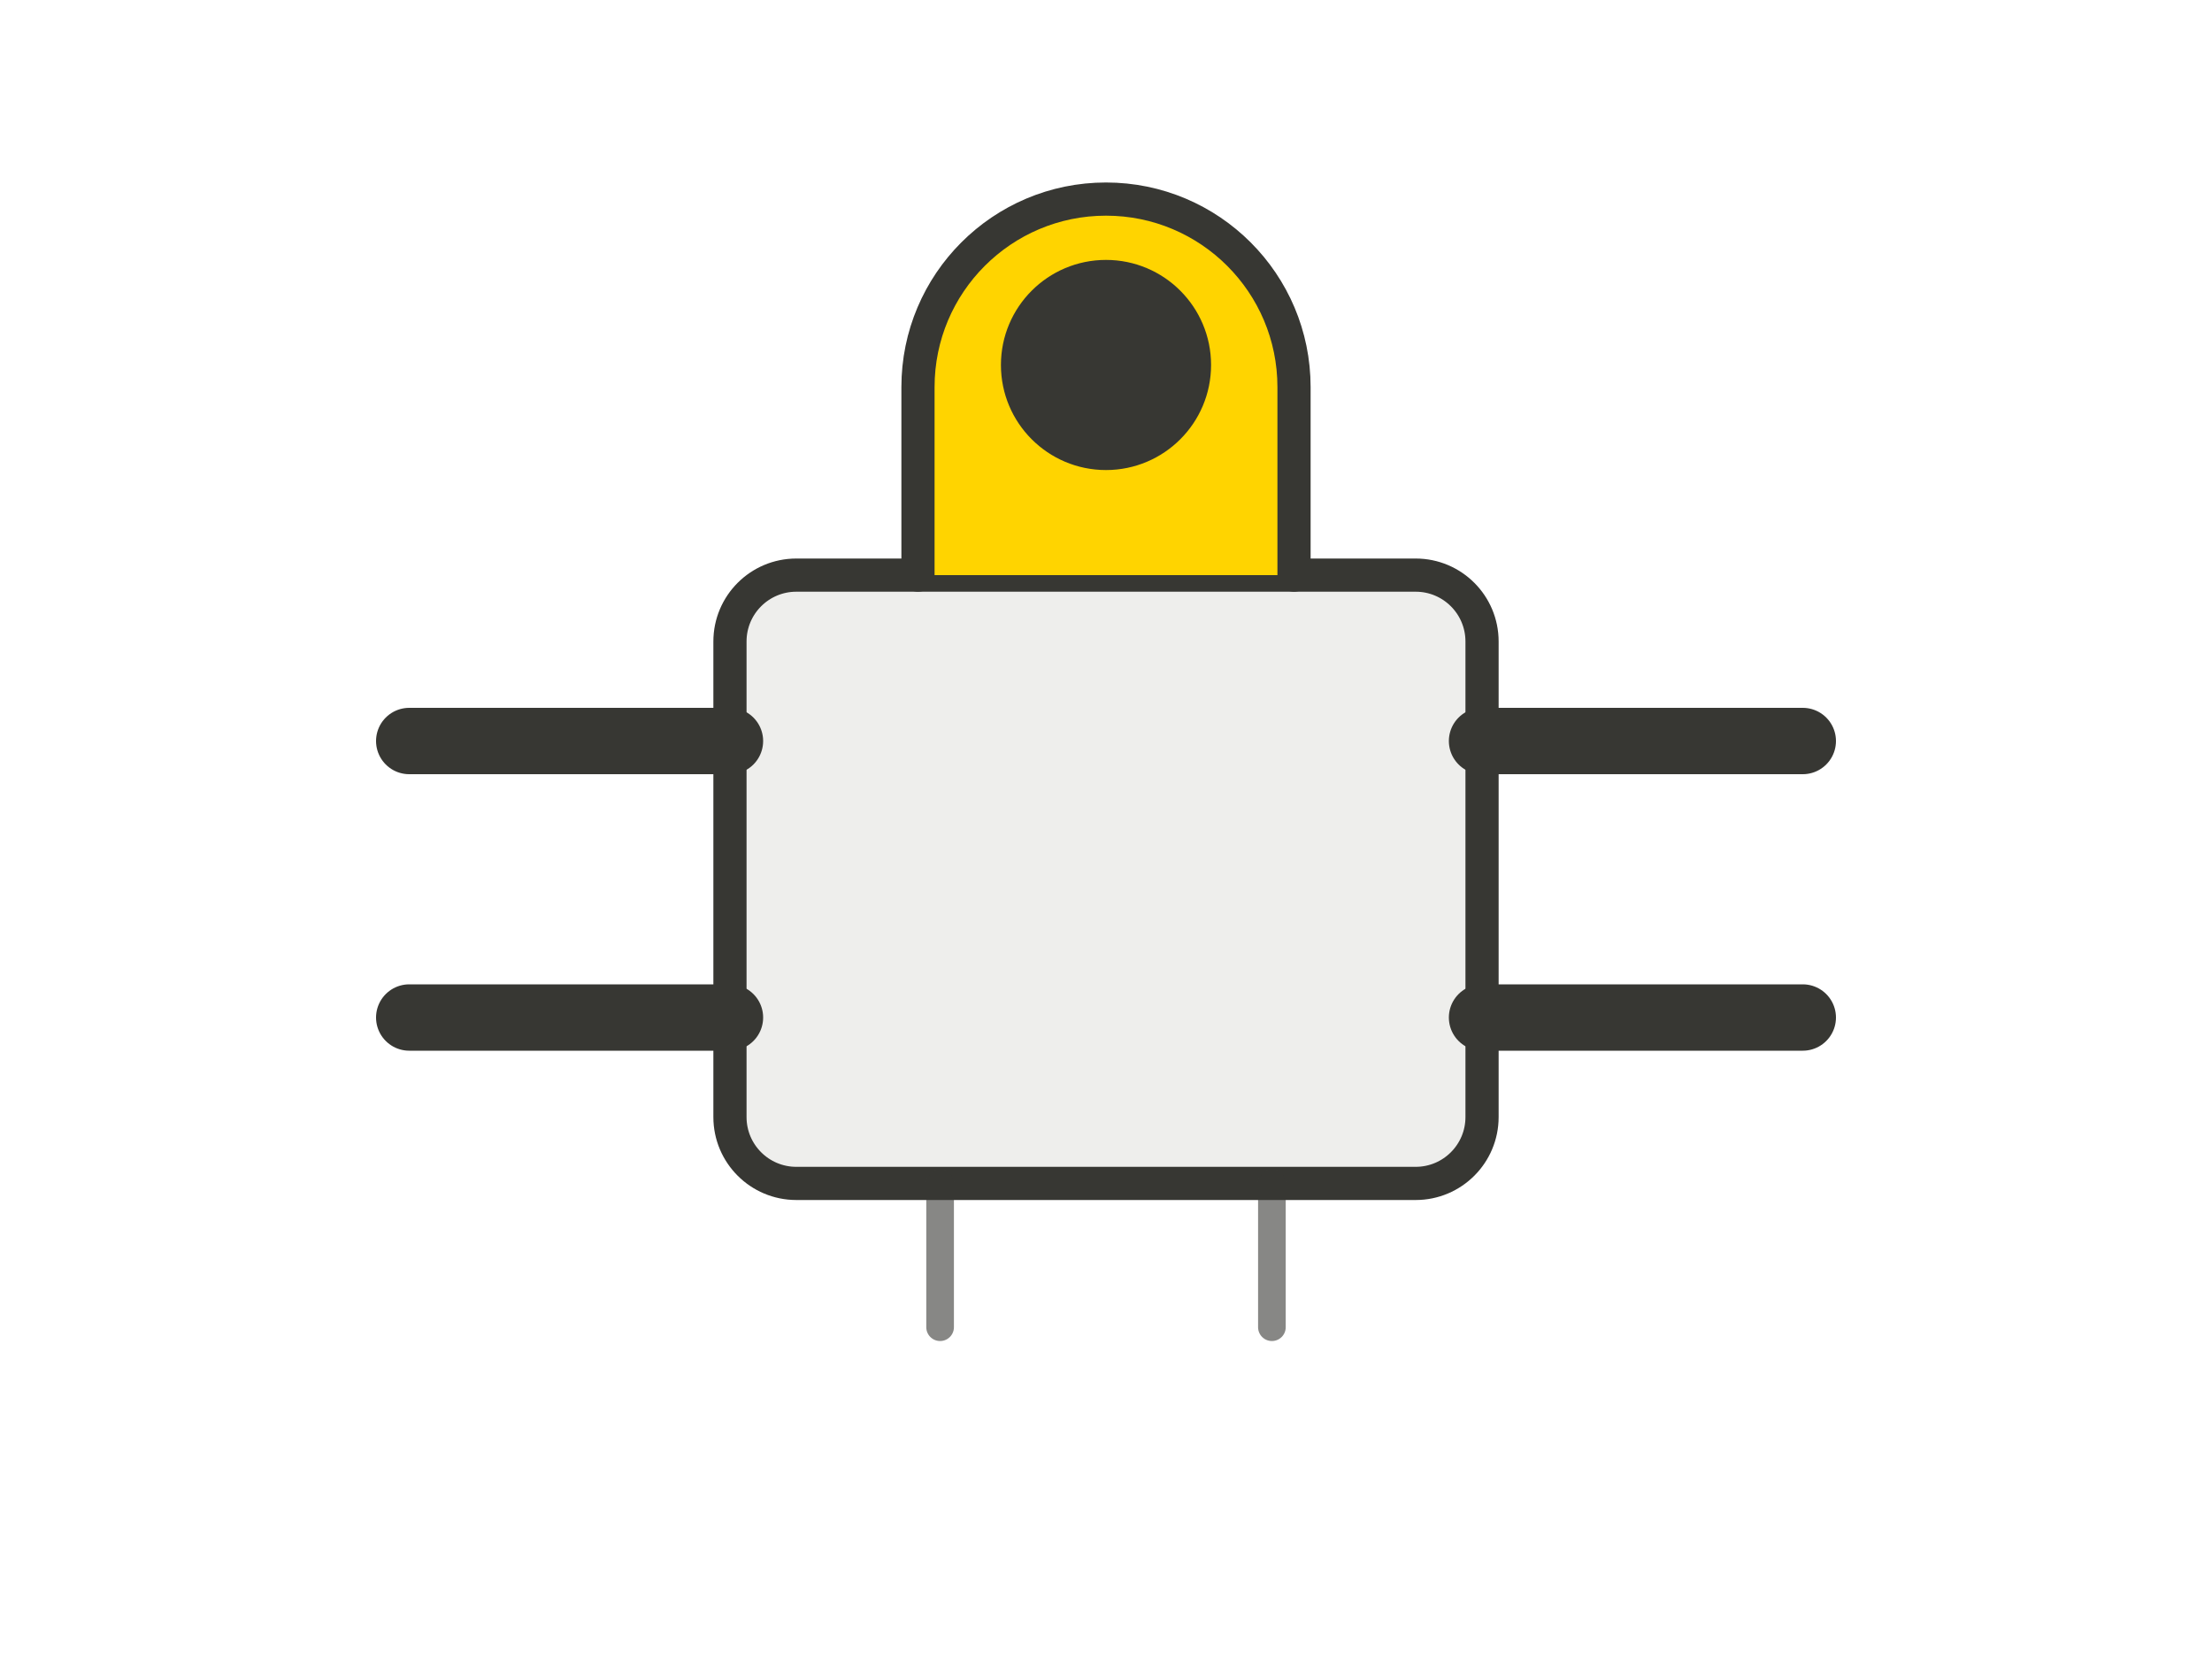
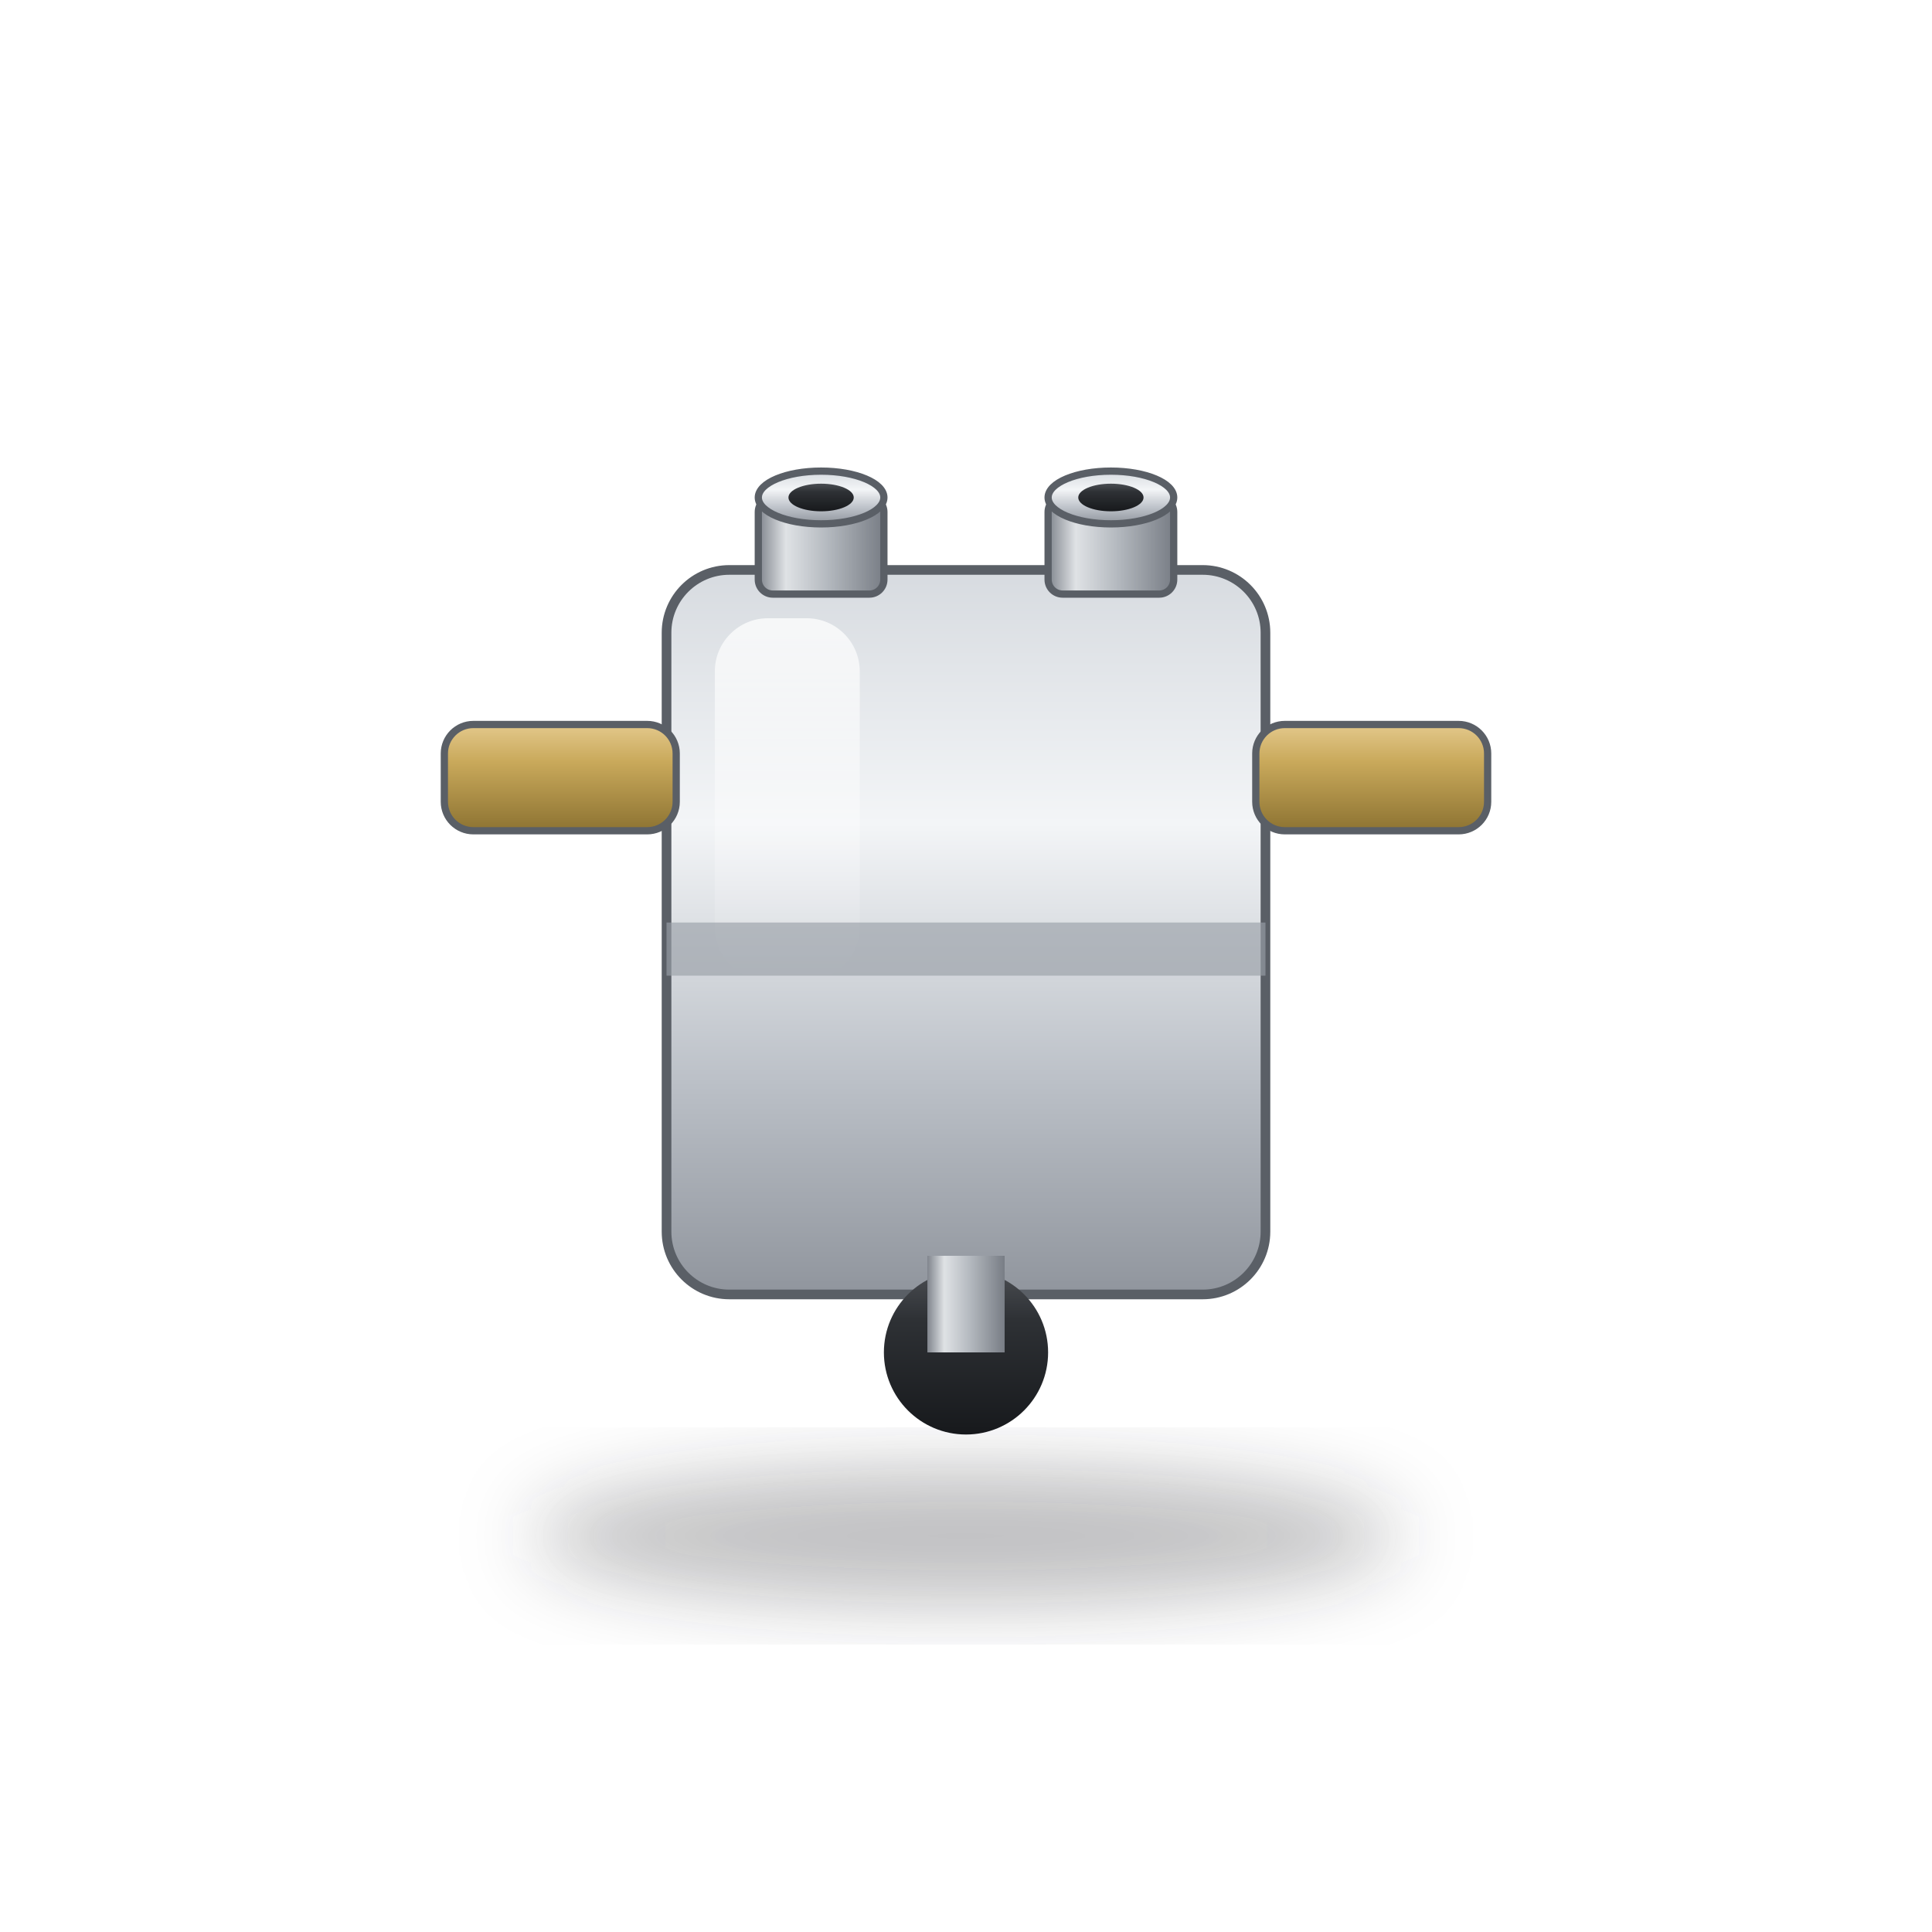
- <svg xmlns="http://www.w3.org/2000/svg" viewBox="0 0 400 300" role="img" aria-label="Klima valfi">
-   <g fill="none" stroke="#373733" stroke-width="6" stroke-linejoin="round" stroke-linecap="round">
-     <rect x="132" y="104" width="136" height="110" rx="12" fill="#eeeeec" />
-     <path d="M166 104V70a34 34 0 0 1 68 0v34" fill="#ffd400" />
-     <circle cx="200" cy="66" r="16" fill="#373733" />
-     <path d="M132 134H74M132 184H74M268 134h58M268 184h58" stroke-width="12" />
-     <path d="M170 214v26M230 214v26" stroke-width="5" opacity=".6" />
-   </g>
+ <svg xmlns="http://www.w3.org/2000/svg" viewBox="0 0 800 800" width="800" height="800" role="img">
+   <defs>
+     <radialGradient id="bg" cx="50%" cy="42%" r="72%">
+       <stop offset="0%" stop-color="#fbfbfa" />
+       <stop offset="100%" stop-color="#ececea" />
+     </radialGradient>
+     <linearGradient id="steel" x1="0" y1="0" x2="0" y2="1">
+       <stop offset="0%" stop-color="#b9bcc0" />
+       <stop offset="18%" stop-color="#eef0f2" />
+       <stop offset="45%" stop-color="#c8ccd1" />
+       <stop offset="72%" stop-color="#8f949b" />
+       <stop offset="100%" stop-color="#6d727a" />
+     </linearGradient>
+     <linearGradient id="steelX" x1="0" y1="0" x2="1" y2="0">
+       <stop offset="0%" stop-color="#80858d" />
+       <stop offset="22%" stop-color="#dfe2e5" />
+       <stop offset="55%" stop-color="#b4b9bf" />
+       <stop offset="100%" stop-color="#787d85" />
+     </linearGradient>
+     <linearGradient id="alu" x1="0" y1="0" x2="0" y2="1">
+       <stop offset="0%" stop-color="#d7dbe0" />
+       <stop offset="35%" stop-color="#f3f5f7" />
+       <stop offset="70%" stop-color="#bcc1c8" />
+       <stop offset="100%" stop-color="#90959d" />
+     </linearGradient>
+     <linearGradient id="dark" x1="0" y1="0" x2="0" y2="1">
+       <stop offset="0%" stop-color="#4a4d52" />
+       <stop offset="30%" stop-color="#2e3135" />
+       <stop offset="100%" stop-color="#17191c" />
+     </linearGradient>
+     <linearGradient id="brass" x1="0" y1="0" x2="0" y2="1">
+       <stop offset="0%" stop-color="#e3c88b" />
+       <stop offset="35%" stop-color="#c9a95b" />
+       <stop offset="100%" stop-color="#8d7332" />
+     </linearGradient>
+     <linearGradient id="red" x1="0" y1="0" x2="0" y2="1">
+       <stop offset="0%" stop-color="#f4585e" />
+       <stop offset="45%" stop-color="#e71a21" />
+       <stop offset="100%" stop-color="#a30f15" />
+     </linearGradient>
+     <linearGradient id="gloss" x1="0" y1="0" x2="0" y2="1">
+       <stop offset="0%" stop-color="#ffffff" stop-opacity="0.75" />
+       <stop offset="100%" stop-color="#ffffff" stop-opacity="0" />
+     </linearGradient>
+     <radialGradient id="hub" cx="38%" cy="32%" r="75%">
+       <stop offset="0%" stop-color="#f2f4f6" />
+       <stop offset="55%" stop-color="#b6bbc1" />
+       <stop offset="100%" stop-color="#70757d" />
+     </radialGradient>
+     <filter id="drop" x="-30%" y="-30%" width="160%" height="160%">
+       <feGaussianBlur stdDeviation="16" />
+     </filter>
+     <filter id="soft" x="-20%" y="-20%" width="140%" height="140%">
+       <feGaussianBlur stdDeviation="4" />
+     </filter>
+   </defs>
+   <ellipse cx="400" cy="636" rx="180" ry="28" fill="#1b1d20" opacity="0.28" filter="url(#drop)" />
+   <rect x="276" y="236" width="248" height="300" rx="26" fill="url(#alu)" stroke="#5a5f66" stroke-width="4" />
+   <rect x="296" y="256" width="60" height="150" rx="22" fill="url(#gloss)" />
+   <rect x="314" y="206" width="52" height="40" rx="6" fill="url(#steelX)" stroke="#5a5f66" stroke-width="3" />
+   <ellipse cx="340" cy="206" rx="26" ry="10.92" fill="url(#alu)" stroke="#5a5f66" stroke-width="3" />
+   <ellipse cx="340" cy="206" rx="13.52" ry="5.72" fill="url(#dark)" />
+   <rect x="434" y="206" width="52" height="40" rx="6" fill="url(#steelX)" stroke="#5a5f66" stroke-width="3" />
+   <ellipse cx="460" cy="206" rx="26" ry="10.92" fill="url(#alu)" stroke="#5a5f66" stroke-width="3" />
+   <ellipse cx="460" cy="206" rx="13.52" ry="5.72" fill="url(#dark)" />
+   <rect x="276" y="382" width="248" height="22" fill="#9aa0a7" opacity="0.65" />
+   <rect x="520" y="300" width="96" height="44" rx="12" fill="url(#brass)" stroke="#5a5f66" stroke-width="3" />
+   <rect x="184" y="300" width="96" height="44" rx="12" fill="url(#brass)" stroke="#5a5f66" stroke-width="3" />
+   <circle cx="400" cy="560" r="34" fill="url(#dark)" />
+   <rect x="384" y="520" width="32" height="40" fill="url(#steelX)" />
</svg>
